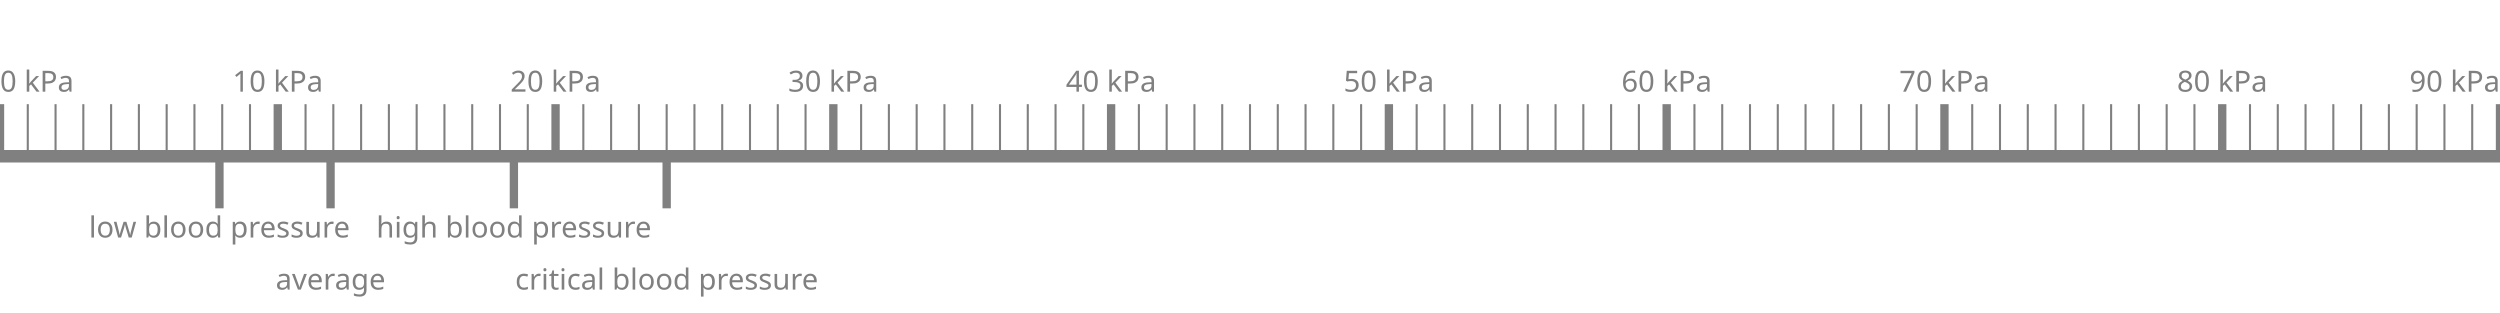
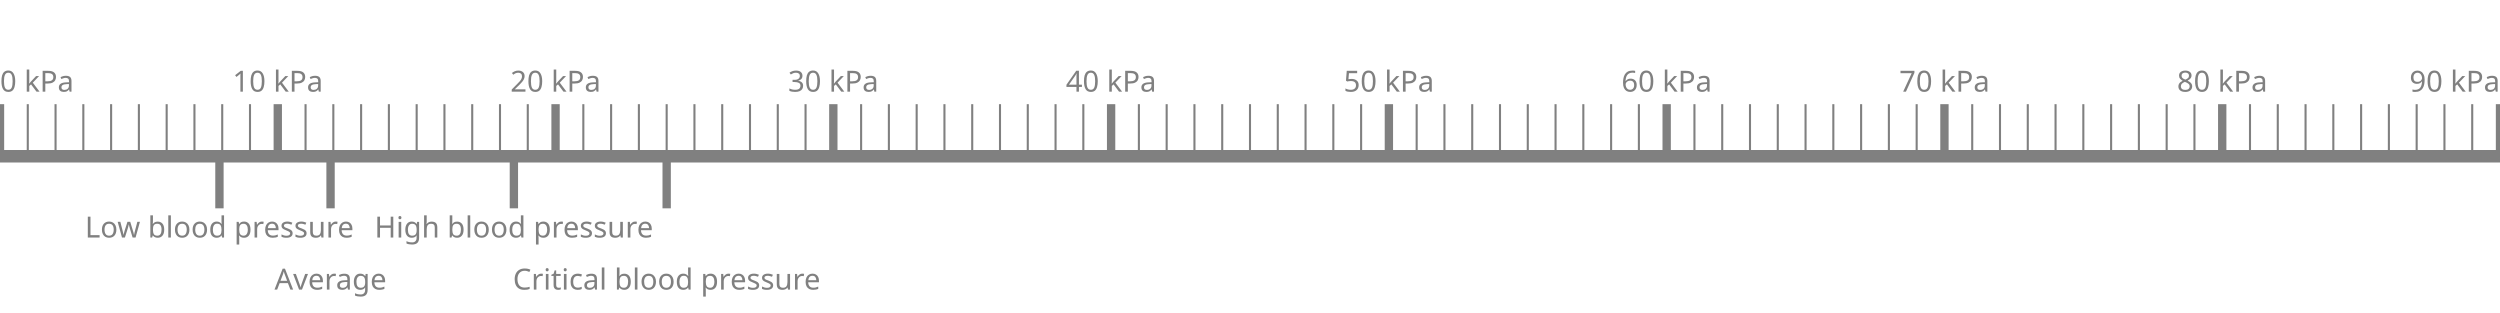
<svg xmlns="http://www.w3.org/2000/svg" width="600" height="75" id="svg2" version="1.1">
  <line stroke="grey" stroke-width="3" fill="None" x1="0" x2="600" y1="37.5" y2="37.5" />
  <line stroke="grey" stroke-width="2" fill="None" x1="52.667" x2="52.667" y1="37.5" y2="50.0" />
-   <text x="52.667" y="57.0" font-family="sans-serif" font-size="7" text-anchor="middle" fill="grey">low blood pressure</text>
+   <text x="52.667" y="57.0" font-family="sans-serif" font-size="7" text-anchor="middle" fill="grey">Low blood pressure</text>
  <line stroke="grey" stroke-width="2" fill="None" x1="79.333" x2="79.333" y1="37.5" y2="50.0" />
-   <text x="79.333" y="69.5" font-family="sans-serif" font-size="7" text-anchor="middle" fill="grey">average</text>
+   <text x="79.333" y="69.5" font-family="sans-serif" font-size="7" text-anchor="middle" fill="grey">Average</text>
  <line stroke="grey" stroke-width="2" fill="None" x1="123.333" x2="123.333" y1="37.5" y2="50.0" />
-   <text x="123.333" y="57.0" font-family="sans-serif" font-size="7" text-anchor="middle" fill="grey">high blood pressure</text>
+   <text x="123.333" y="57.0" font-family="sans-serif" font-size="7" text-anchor="middle" fill="grey">High blood pressure</text>
  <line stroke="grey" stroke-width="2" fill="None" x1="160.0" x2="160.0" y1="37.5" y2="50.0" />
-   <text x="160.0" y="69.5" font-family="sans-serif" font-size="7" text-anchor="middle" fill="grey">critical blood pressure</text>
+   <text x="160.0" y="69.5" font-family="sans-serif" font-size="7" text-anchor="middle" fill="grey">Critical blood pressure</text>
  <text x="0.0" y="22.0" font-family="sans-serif" font-size="7" text-anchor="start" fill="grey">0 kPa</text>
  <line stroke="grey" stroke-width="2" fill="None" x1="0.0" x2="0.0" y1="37.5" y2="25.0" />
  <line stroke="grey" stroke-width="0.5" fill="None" x1="6.667" x2="6.667" y1="37.5" y2="25.0" />
  <line stroke="grey" stroke-width="0.5" fill="None" x1="13.333" x2="13.333" y1="37.5" y2="25.0" />
  <line stroke="grey" stroke-width="0.5" fill="None" x1="20.0" x2="20.0" y1="37.5" y2="25.0" />
  <line stroke="grey" stroke-width="0.5" fill="None" x1="26.667" x2="26.667" y1="37.5" y2="25.0" />
  <line stroke="grey" stroke-width="0.5" fill="None" x1="33.333" x2="33.333" y1="37.5" y2="25.0" />
  <line stroke="grey" stroke-width="0.5" fill="None" x1="40.0" x2="40.0" y1="37.5" y2="25.0" />
  <line stroke="grey" stroke-width="0.5" fill="None" x1="46.667" x2="46.667" y1="37.5" y2="25.0" />
  <line stroke="grey" stroke-width="0.5" fill="None" x1="53.333" x2="53.333" y1="37.5" y2="25.0" />
  <line stroke="grey" stroke-width="0.5" fill="None" x1="60.0" x2="60.0" y1="37.5" y2="25.0" />
  <text x="66.667" y="22.0" font-family="sans-serif" font-size="7" text-anchor="middle" fill="grey">10 kPa</text>
  <line stroke="grey" stroke-width="2" fill="None" x1="66.667" x2="66.667" y1="37.5" y2="25.0" />
  <line stroke="grey" stroke-width="0.5" fill="None" x1="73.333" x2="73.333" y1="37.5" y2="25.0" />
  <line stroke="grey" stroke-width="0.5" fill="None" x1="80.0" x2="80.0" y1="37.5" y2="25.0" />
  <line stroke="grey" stroke-width="0.5" fill="None" x1="86.667" x2="86.667" y1="37.5" y2="25.0" />
  <line stroke="grey" stroke-width="0.5" fill="None" x1="93.333" x2="93.333" y1="37.5" y2="25.0" />
  <line stroke="grey" stroke-width="0.5" fill="None" x1="100.0" x2="100.0" y1="37.5" y2="25.0" />
  <line stroke="grey" stroke-width="0.5" fill="None" x1="106.667" x2="106.667" y1="37.5" y2="25.0" />
  <line stroke="grey" stroke-width="0.5" fill="None" x1="113.333" x2="113.333" y1="37.5" y2="25.0" />
  <line stroke="grey" stroke-width="0.5" fill="None" x1="120.0" x2="120.0" y1="37.5" y2="25.0" />
  <line stroke="grey" stroke-width="0.5" fill="None" x1="126.667" x2="126.667" y1="37.5" y2="25.0" />
  <text x="133.333" y="22.0" font-family="sans-serif" font-size="7" text-anchor="middle" fill="grey">20 kPa</text>
  <line stroke="grey" stroke-width="2" fill="None" x1="133.333" x2="133.333" y1="37.5" y2="25.0" />
  <line stroke="grey" stroke-width="0.5" fill="None" x1="140.0" x2="140.0" y1="37.5" y2="25.0" />
  <line stroke="grey" stroke-width="0.5" fill="None" x1="146.667" x2="146.667" y1="37.5" y2="25.0" />
  <line stroke="grey" stroke-width="0.5" fill="None" x1="153.333" x2="153.333" y1="37.5" y2="25.0" />
  <line stroke="grey" stroke-width="0.5" fill="None" x1="160.0" x2="160.0" y1="37.5" y2="25.0" />
  <line stroke="grey" stroke-width="0.5" fill="None" x1="166.667" x2="166.667" y1="37.5" y2="25.0" />
  <line stroke="grey" stroke-width="0.5" fill="None" x1="173.333" x2="173.333" y1="37.5" y2="25.0" />
  <line stroke="grey" stroke-width="0.5" fill="None" x1="180.0" x2="180.0" y1="37.5" y2="25.0" />
  <line stroke="grey" stroke-width="0.5" fill="None" x1="186.667" x2="186.667" y1="37.5" y2="25.0" />
  <line stroke="grey" stroke-width="0.5" fill="None" x1="193.333" x2="193.333" y1="37.5" y2="25.0" />
  <text x="200.0" y="22.0" font-family="sans-serif" font-size="7" text-anchor="middle" fill="grey">30 kPa</text>
  <line stroke="grey" stroke-width="2" fill="None" x1="200.0" x2="200.0" y1="37.5" y2="25.0" />
  <line stroke="grey" stroke-width="0.5" fill="None" x1="206.667" x2="206.667" y1="37.5" y2="25.0" />
  <line stroke="grey" stroke-width="0.5" fill="None" x1="213.333" x2="213.333" y1="37.5" y2="25.0" />
  <line stroke="grey" stroke-width="0.5" fill="None" x1="220.0" x2="220.0" y1="37.5" y2="25.0" />
  <line stroke="grey" stroke-width="0.5" fill="None" x1="226.667" x2="226.667" y1="37.5" y2="25.0" />
  <line stroke="grey" stroke-width="0.5" fill="None" x1="233.333" x2="233.333" y1="37.5" y2="25.0" />
  <line stroke="grey" stroke-width="0.5" fill="None" x1="240.0" x2="240.0" y1="37.5" y2="25.0" />
  <line stroke="grey" stroke-width="0.5" fill="None" x1="246.667" x2="246.667" y1="37.5" y2="25.0" />
  <line stroke="grey" stroke-width="0.5" fill="None" x1="253.333" x2="253.333" y1="37.5" y2="25.0" />
  <line stroke="grey" stroke-width="0.5" fill="None" x1="260.0" x2="260.0" y1="37.5" y2="25.0" />
  <text x="266.667" y="22.0" font-family="sans-serif" font-size="7" text-anchor="middle" fill="grey">40 kPa</text>
  <line stroke="grey" stroke-width="2" fill="None" x1="266.667" x2="266.667" y1="37.5" y2="25.0" />
  <line stroke="grey" stroke-width="0.5" fill="None" x1="273.333" x2="273.333" y1="37.5" y2="25.0" />
  <line stroke="grey" stroke-width="0.5" fill="None" x1="280.0" x2="280.0" y1="37.5" y2="25.0" />
  <line stroke="grey" stroke-width="0.5" fill="None" x1="286.667" x2="286.667" y1="37.5" y2="25.0" />
  <line stroke="grey" stroke-width="0.5" fill="None" x1="293.333" x2="293.333" y1="37.5" y2="25.0" />
  <line stroke="grey" stroke-width="0.5" fill="None" x1="300.0" x2="300.0" y1="37.5" y2="25.0" />
  <line stroke="grey" stroke-width="0.5" fill="None" x1="306.667" x2="306.667" y1="37.5" y2="25.0" />
  <line stroke="grey" stroke-width="0.5" fill="None" x1="313.333" x2="313.333" y1="37.5" y2="25.0" />
  <line stroke="grey" stroke-width="0.5" fill="None" x1="320.0" x2="320.0" y1="37.5" y2="25.0" />
  <line stroke="grey" stroke-width="0.5" fill="None" x1="326.667" x2="326.667" y1="37.5" y2="25.0" />
  <text x="333.333" y="22.0" font-family="sans-serif" font-size="7" text-anchor="middle" fill="grey">50 kPa</text>
  <line stroke="grey" stroke-width="2" fill="None" x1="333.333" x2="333.333" y1="37.5" y2="25.0" />
  <line stroke="grey" stroke-width="0.5" fill="None" x1="340.0" x2="340.0" y1="37.5" y2="25.0" />
  <line stroke="grey" stroke-width="0.5" fill="None" x1="346.667" x2="346.667" y1="37.5" y2="25.0" />
  <line stroke="grey" stroke-width="0.5" fill="None" x1="353.333" x2="353.333" y1="37.5" y2="25.0" />
  <line stroke="grey" stroke-width="0.5" fill="None" x1="360.0" x2="360.0" y1="37.5" y2="25.0" />
  <line stroke="grey" stroke-width="0.5" fill="None" x1="366.667" x2="366.667" y1="37.5" y2="25.0" />
  <line stroke="grey" stroke-width="0.5" fill="None" x1="373.333" x2="373.333" y1="37.5" y2="25.0" />
  <line stroke="grey" stroke-width="0.5" fill="None" x1="380.0" x2="380.0" y1="37.5" y2="25.0" />
  <line stroke="grey" stroke-width="0.5" fill="None" x1="386.667" x2="386.667" y1="37.5" y2="25.0" />
  <line stroke="grey" stroke-width="0.5" fill="None" x1="393.333" x2="393.333" y1="37.5" y2="25.0" />
  <text x="400.0" y="22.0" font-family="sans-serif" font-size="7" text-anchor="middle" fill="grey">60 kPa</text>
  <line stroke="grey" stroke-width="2" fill="None" x1="400.0" x2="400.0" y1="37.5" y2="25.0" />
  <line stroke="grey" stroke-width="0.5" fill="None" x1="406.667" x2="406.667" y1="37.5" y2="25.0" />
  <line stroke="grey" stroke-width="0.5" fill="None" x1="413.333" x2="413.333" y1="37.5" y2="25.0" />
  <line stroke="grey" stroke-width="0.5" fill="None" x1="420.0" x2="420.0" y1="37.5" y2="25.0" />
  <line stroke="grey" stroke-width="0.5" fill="None" x1="426.667" x2="426.667" y1="37.5" y2="25.0" />
  <line stroke="grey" stroke-width="0.5" fill="None" x1="433.333" x2="433.333" y1="37.5" y2="25.0" />
  <line stroke="grey" stroke-width="0.5" fill="None" x1="440.0" x2="440.0" y1="37.5" y2="25.0" />
  <line stroke="grey" stroke-width="0.5" fill="None" x1="446.667" x2="446.667" y1="37.5" y2="25.0" />
  <line stroke="grey" stroke-width="0.5" fill="None" x1="453.333" x2="453.333" y1="37.5" y2="25.0" />
  <line stroke="grey" stroke-width="0.5" fill="None" x1="460.0" x2="460.0" y1="37.5" y2="25.0" />
  <text x="466.667" y="22.0" font-family="sans-serif" font-size="7" text-anchor="middle" fill="grey">70 kPa</text>
  <line stroke="grey" stroke-width="2" fill="None" x1="466.667" x2="466.667" y1="37.5" y2="25.0" />
  <line stroke="grey" stroke-width="0.5" fill="None" x1="473.333" x2="473.333" y1="37.5" y2="25.0" />
  <line stroke="grey" stroke-width="0.5" fill="None" x1="480.0" x2="480.0" y1="37.5" y2="25.0" />
  <line stroke="grey" stroke-width="0.5" fill="None" x1="486.667" x2="486.667" y1="37.5" y2="25.0" />
  <line stroke="grey" stroke-width="0.5" fill="None" x1="493.333" x2="493.333" y1="37.5" y2="25.0" />
  <line stroke="grey" stroke-width="0.5" fill="None" x1="500.0" x2="500.0" y1="37.5" y2="25.0" />
  <line stroke="grey" stroke-width="0.5" fill="None" x1="506.667" x2="506.667" y1="37.5" y2="25.0" />
  <line stroke="grey" stroke-width="0.5" fill="None" x1="513.333" x2="513.333" y1="37.5" y2="25.0" />
  <line stroke="grey" stroke-width="0.5" fill="None" x1="520.0" x2="520.0" y1="37.5" y2="25.0" />
  <line stroke="grey" stroke-width="0.5" fill="None" x1="526.667" x2="526.667" y1="37.5" y2="25.0" />
  <text x="533.333" y="22.0" font-family="sans-serif" font-size="7" text-anchor="middle" fill="grey">80 kPa</text>
  <line stroke="grey" stroke-width="2" fill="None" x1="533.333" x2="533.333" y1="37.5" y2="25.0" />
  <line stroke="grey" stroke-width="0.5" fill="None" x1="540.0" x2="540.0" y1="37.5" y2="25.0" />
  <line stroke="grey" stroke-width="0.5" fill="None" x1="546.667" x2="546.667" y1="37.5" y2="25.0" />
  <line stroke="grey" stroke-width="0.5" fill="None" x1="553.333" x2="553.333" y1="37.5" y2="25.0" />
  <line stroke="grey" stroke-width="0.5" fill="None" x1="560.0" x2="560.0" y1="37.5" y2="25.0" />
  <line stroke="grey" stroke-width="0.5" fill="None" x1="566.667" x2="566.667" y1="37.5" y2="25.0" />
  <line stroke="grey" stroke-width="0.5" fill="None" x1="573.333" x2="573.333" y1="37.5" y2="25.0" />
  <line stroke="grey" stroke-width="0.5" fill="None" x1="580.0" x2="580.0" y1="37.5" y2="25.0" />
  <line stroke="grey" stroke-width="0.5" fill="None" x1="586.667" x2="586.667" y1="37.5" y2="25.0" />
  <line stroke="grey" stroke-width="0.5" fill="None" x1="593.333" x2="593.333" y1="37.5" y2="25.0" />
  <text x="600.0" y="22.0" font-family="sans-serif" font-size="7" text-anchor="end" fill="grey">90 kPa</text>
  <line stroke="grey" stroke-width="2" fill="None" x1="600.0" x2="600.0" y1="37.5" y2="25.0" />
</svg>
